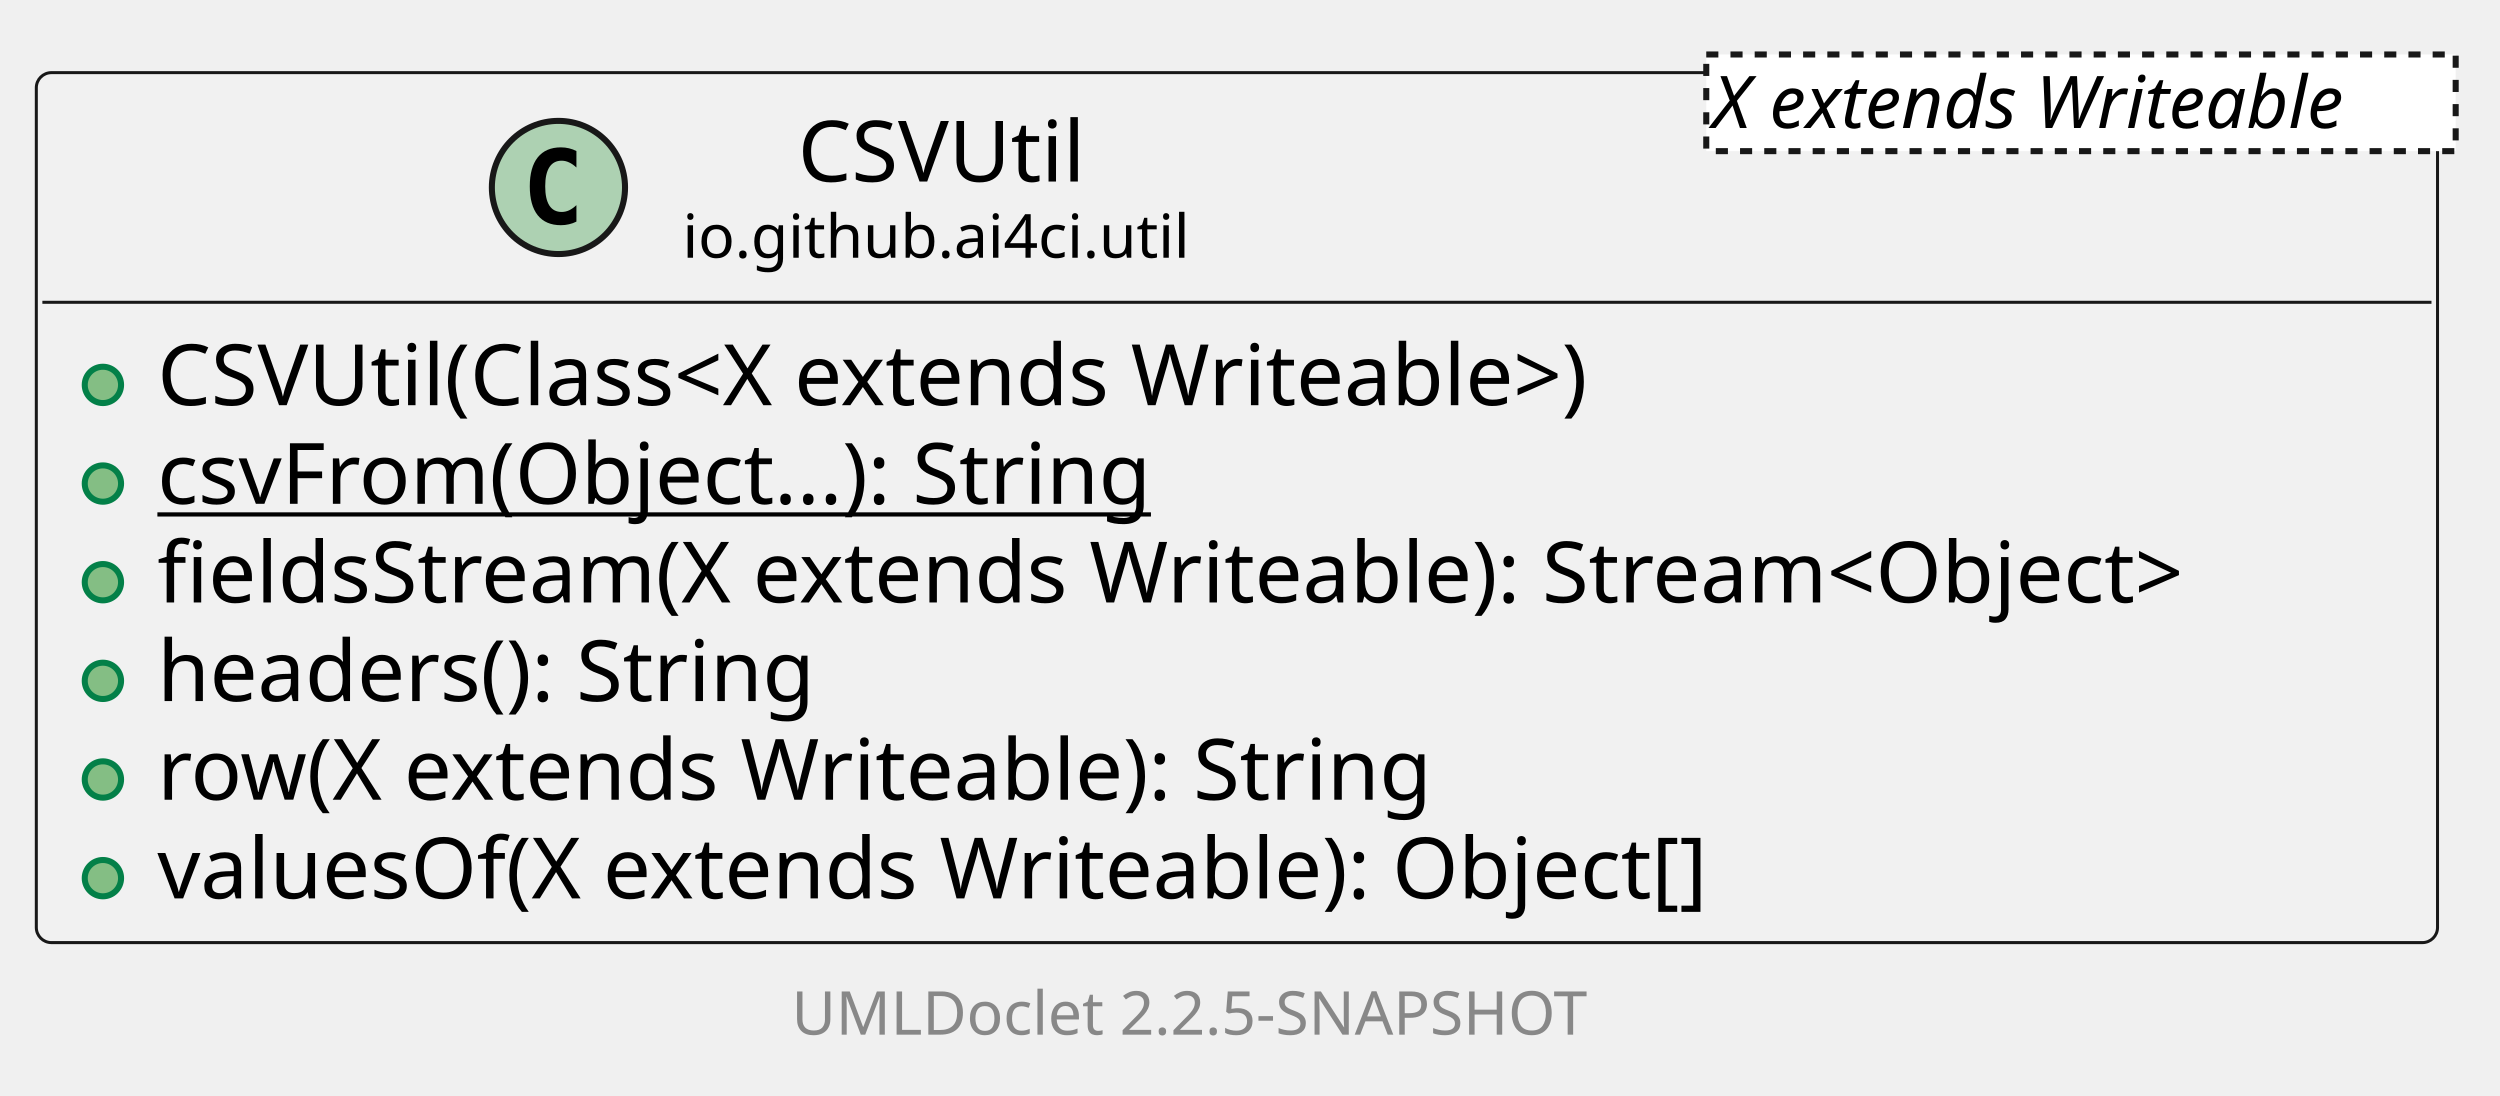
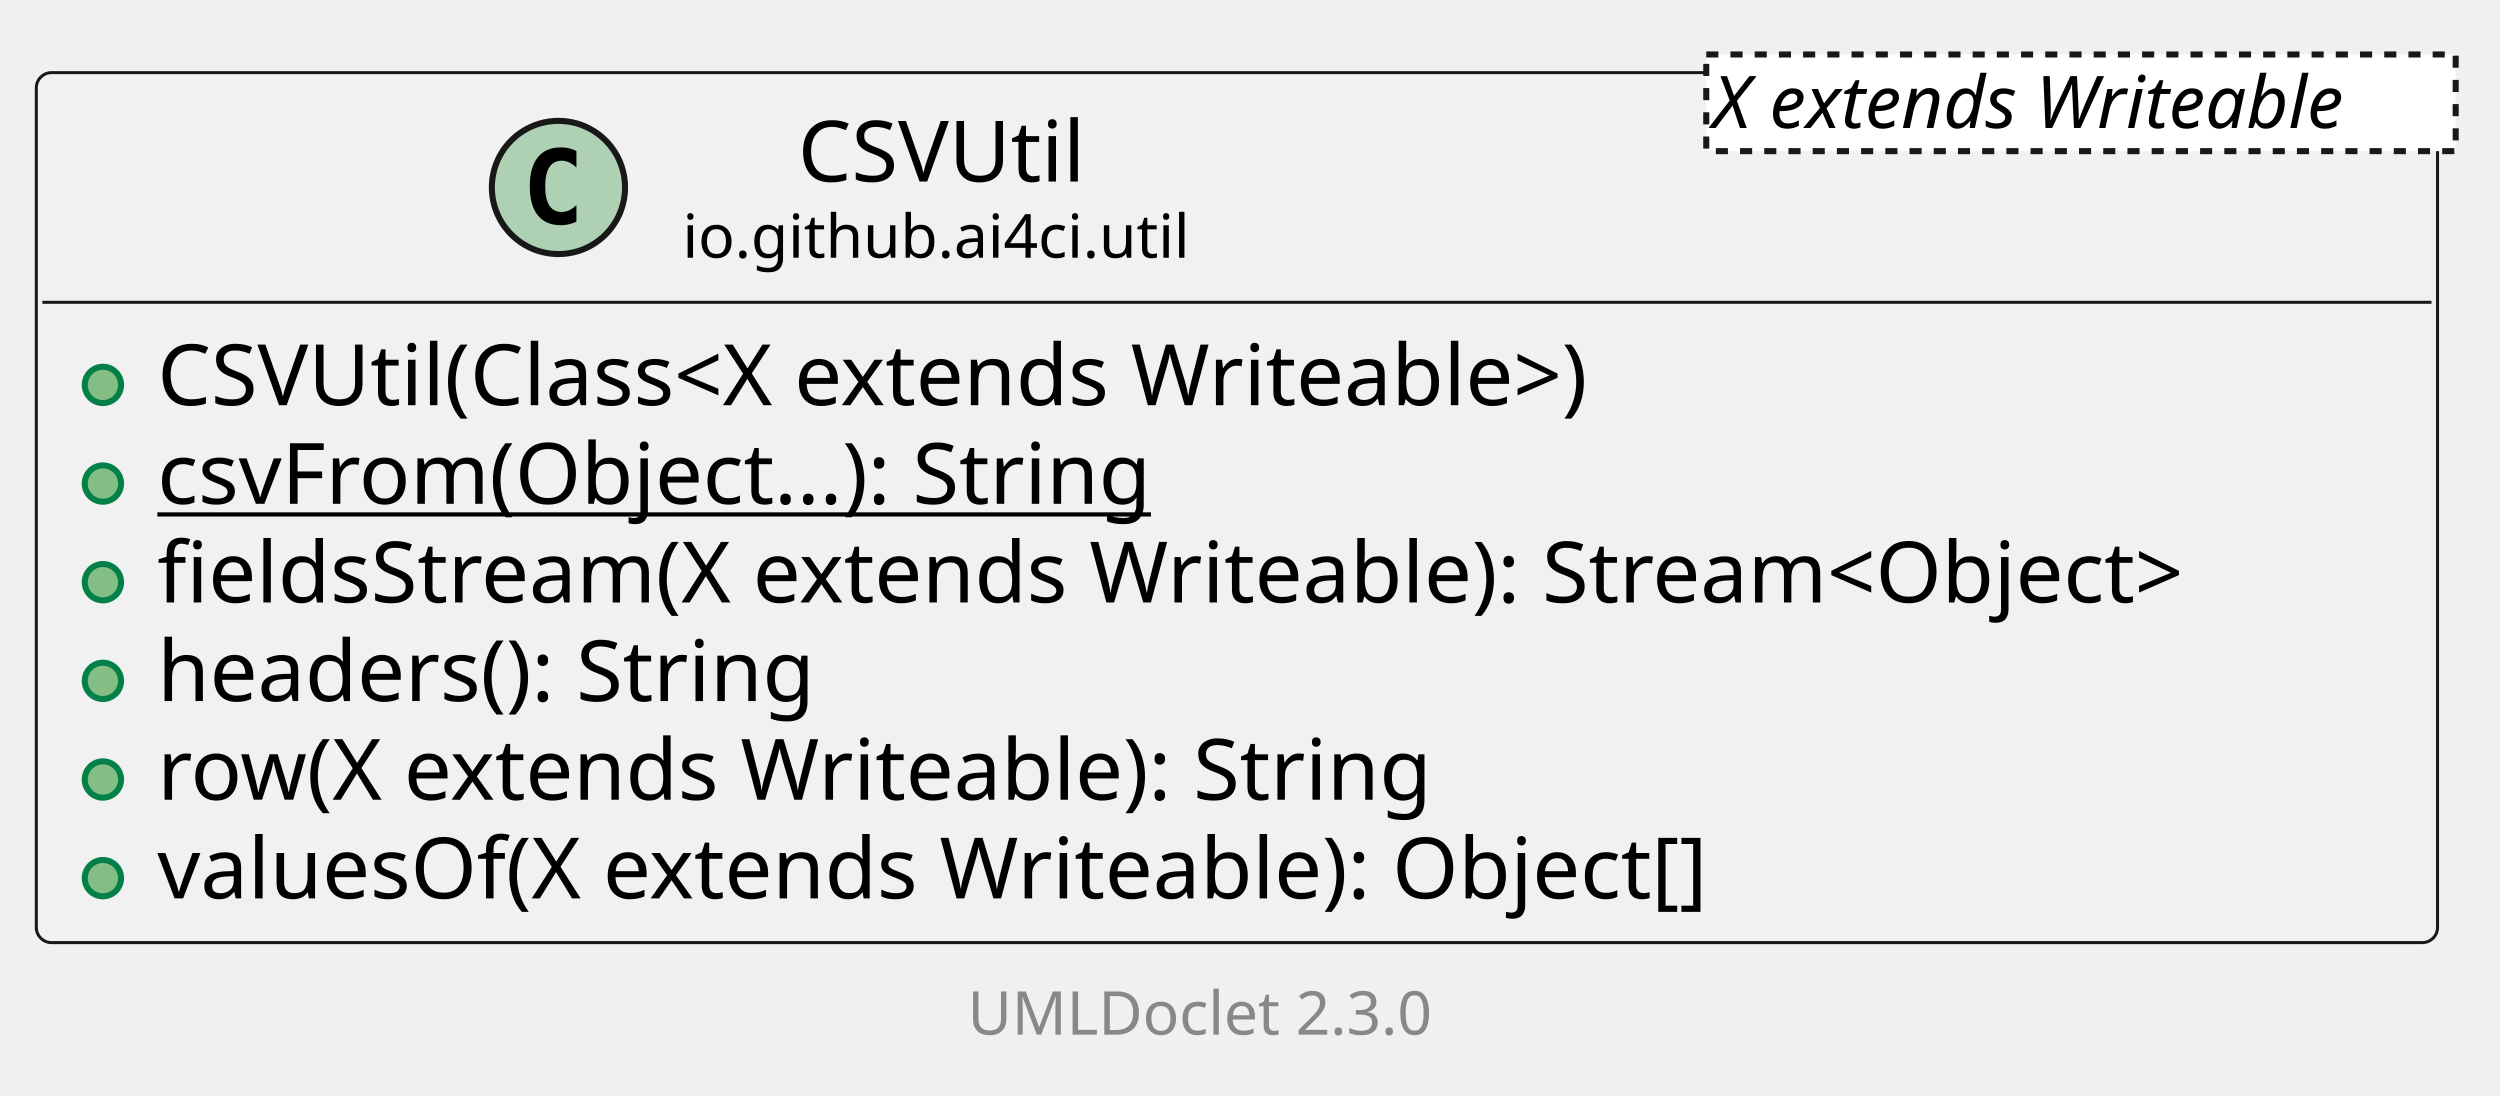
<svg xmlns="http://www.w3.org/2000/svg" xmlns:xlink="http://www.w3.org/1999/xlink" contentStyleType="text/css" data-diagram-type="CLASS" height="181px" preserveAspectRatio="none" style="width:413px;height:181px;background:#FFFFFF;" version="1.1" viewBox="0 0 413 181" width="413px" zoomAndPan="magnify">
  <defs />
  <g>
    <g class="entity" data-qualified-name="io.github.ai4ci.util.CSVUtil" data-source-line="14" id="ent0002">
      <a href="CSVUtil.html" target="_top" title="CSVUtil.html" xlink:actuate="onRequest" xlink:href="CSVUtil.html" xlink:show="new" xlink:title="CSVUtil.html" xlink:type="simple">
        <rect fill="#F1F1F1" height="143.719" rx="2.5" ry="2.5" style="stroke:#181818;stroke-width:0.5;" width="396.679" x="6" y="12" />
        <ellipse cx="92.255" cy="30.969" fill="#ADD1B2" rx="11" ry="11" style="stroke:#181818;stroke-width:1;" />
        <path d="M95.224,36.609 Q94.646,36.906 94.005,37.047 Q93.365,37.203 92.662,37.203 Q90.162,37.203 88.834,35.562 Q87.521,33.906 87.521,30.781 Q87.521,27.656 88.834,26 Q90.162,24.344 92.662,24.344 Q93.365,24.344 94.005,24.5 Q94.662,24.656 95.224,24.953 L95.224,27.672 Q94.599,27.094 94.005,26.828 Q93.412,26.547 92.787,26.547 Q91.443,26.547 90.755,27.625 Q90.068,28.688 90.068,30.781 Q90.068,32.875 90.755,33.953 Q91.443,35.016 92.787,35.016 Q93.412,35.016 94.005,34.75 Q94.599,34.469 95.224,33.891 L95.224,36.609 Z " fill="#000000" />
        <text fill="#000000" font-family="sans-serif" font-size="14" lengthAdjust="spacing" textLength="51.755" x="131.81" y="29.995">CSVUtil</text>
        <text fill="#000000" font-family="sans-serif" font-size="10" lengthAdjust="spacing" textLength="89.863" x="112.755" y="42.579">io.github.ai4ci.util</text>
        <rect fill="#FFFFFF" height="15.969" style="stroke:#181818;stroke-width:1;stroke-dasharray:2,2;" width="123.805" x="281.874" y="9" />
        <text fill="#000000" font-family="sans-serif" font-size="12" font-style="italic" lengthAdjust="spacing" textLength="121.805" x="282.874" y="21.139">X extends Writeable</text>
        <line style="stroke:#181818;stroke-width:0.5;" x1="7" x2="401.679" y1="49.938" y2="49.938" />
      </a>
      <g data-visibility-modifier="PUBLIC_METHOD">
        <a href="CSVUtil.html" target="_top" title="CSVUtil.html" xlink:actuate="onRequest" xlink:href="CSVUtil.html" xlink:show="new" xlink:title="CSVUtil.html" xlink:type="simple">
          <ellipse cx="17" cy="63.586" fill="#84BE84" rx="3" ry="3" style="stroke:#038048;stroke-width:1;" />
        </a>
      </g>
      <a href="CSVUtil.html" target="_top" title="CSVUtil.html" xlink:actuate="onRequest" xlink:href="CSVUtil.html" xlink:show="new" xlink:title="CSVUtil.html" xlink:type="simple">
        <text fill="#000000" font-family="sans-serif" font-size="14" lengthAdjust="spacing" textLength="265.077" x="26" y="66.933">CSVUtil(Class&lt;X extends Writeable&gt;)</text>
      </a>
      <g data-visibility-modifier="PUBLIC_METHOD">
        <a href="CSVUtil.html" target="_top" title="CSVUtil.html" xlink:actuate="onRequest" xlink:href="CSVUtil.html" xlink:show="new" xlink:title="CSVUtil.html" xlink:type="simple">
          <ellipse cx="17" cy="79.883" fill="#84BE84" rx="3" ry="3" style="stroke:#038048;stroke-width:1;" />
        </a>
      </g>
      <a href="CSVUtil.html" target="_top" title="CSVUtil.html" xlink:actuate="onRequest" xlink:href="CSVUtil.html" xlink:show="new" xlink:title="CSVUtil.html" xlink:type="simple">
        <text fill="#000000" font-family="sans-serif" font-size="14" lengthAdjust="spacing" text-decoration="underline" textLength="180.106" x="26" y="83.23">csvFrom(Object...): String</text>
      </a>
      <g data-visibility-modifier="PUBLIC_METHOD">
        <a href="CSVUtil.html" target="_top" title="CSVUtil.html" xlink:actuate="onRequest" xlink:href="CSVUtil.html" xlink:show="new" xlink:title="CSVUtil.html" xlink:type="simple">
          <ellipse cx="17" cy="96.18" fill="#84BE84" rx="3" ry="3" style="stroke:#038048;stroke-width:1;" />
        </a>
      </g>
      <a href="CSVUtil.html" target="_top" title="CSVUtil.html" xlink:actuate="onRequest" xlink:href="CSVUtil.html" xlink:show="new" xlink:title="CSVUtil.html" xlink:type="simple">
        <text fill="#000000" font-family="sans-serif" font-size="14" lengthAdjust="spacing" textLength="370.679" x="26" y="99.526">fieldsStream(X extends Writeable): Stream&lt;Object&gt;</text>
      </a>
      <g data-visibility-modifier="PUBLIC_METHOD">
        <a href="CSVUtil.html" target="_top" title="CSVUtil.html" xlink:actuate="onRequest" xlink:href="CSVUtil.html" xlink:show="new" xlink:title="CSVUtil.html" xlink:type="simple">
          <ellipse cx="17" cy="112.477" fill="#84BE84" rx="3" ry="3" style="stroke:#038048;stroke-width:1;" />
        </a>
      </g>
      <a href="CSVUtil.html" target="_top" title="CSVUtil.html" xlink:actuate="onRequest" xlink:href="CSVUtil.html" xlink:show="new" xlink:title="CSVUtil.html" xlink:type="simple">
        <text fill="#000000" font-family="sans-serif" font-size="14" lengthAdjust="spacing" textLength="118.487" x="26" y="115.823">headers(): String</text>
      </a>
      <g data-visibility-modifier="PUBLIC_METHOD">
        <a href="CSVUtil.html" target="_top" title="CSVUtil.html" xlink:actuate="onRequest" xlink:href="CSVUtil.html" xlink:show="new" xlink:title="CSVUtil.html" xlink:type="simple">
          <ellipse cx="17" cy="128.773" fill="#84BE84" rx="3" ry="3" style="stroke:#038048;stroke-width:1;" />
        </a>
      </g>
      <a href="CSVUtil.html" target="_top" title="CSVUtil.html" xlink:actuate="onRequest" xlink:href="CSVUtil.html" xlink:show="new" xlink:title="CSVUtil.html" xlink:type="simple">
        <text fill="#000000" font-family="sans-serif" font-size="14" lengthAdjust="spacing" textLength="229.749" x="26" y="132.12">row(X extends Writeable): String</text>
      </a>
      <g data-visibility-modifier="PUBLIC_METHOD">
        <a href="CSVUtil.html" target="_top" title="CSVUtil.html" xlink:actuate="onRequest" xlink:href="CSVUtil.html" xlink:show="new" xlink:title="CSVUtil.html" xlink:type="simple">
          <ellipse cx="17" cy="145.07" fill="#84BE84" rx="3" ry="3" style="stroke:#038048;stroke-width:1;" />
        </a>
      </g>
      <a href="CSVUtil.html" target="_top" title="CSVUtil.html" xlink:actuate="onRequest" xlink:href="CSVUtil.html" xlink:show="new" xlink:title="CSVUtil.html" xlink:type="simple">
        <text fill="#000000" font-family="sans-serif" font-size="14" lengthAdjust="spacing" textLength="280.198" x="26" y="148.417">valuesOf(X extends Writeable): Object[]</text>
      </a>
    </g>
    <g class="footer" data-source-line="29">
      <text fill="#888888" font-family="sans-serif" font-size="10" lengthAdjust="spacing" textLength="3.179" x="199.411" y="159.282"> </text>
      <a href="https://github.com/talsma-ict/umldoclet" target="_top" title="https://github.com/talsma-ict/umldoclet" xlink:actuate="onRequest" xlink:href="https://github.com/talsma-ict/umldoclet" xlink:show="new" xlink:title="https://github.com/talsma-ict/umldoclet" xlink:type="simple">
-         <text fill="#888888" font-family="sans-serif" font-size="10" lengthAdjust="spacing" textLength="140.464" x="130.768" y="170.923">UMLDoclet 2.2.5-SNAPSHOT</text>
+         <text fill="#888888" font-family="sans-serif" font-size="10" lengthAdjust="spacing" textLength="82.31" x="159.845" y="170.923">UMLDoclet 2.3.0</text>
      </a>
    </g>
  </g>
</svg>
